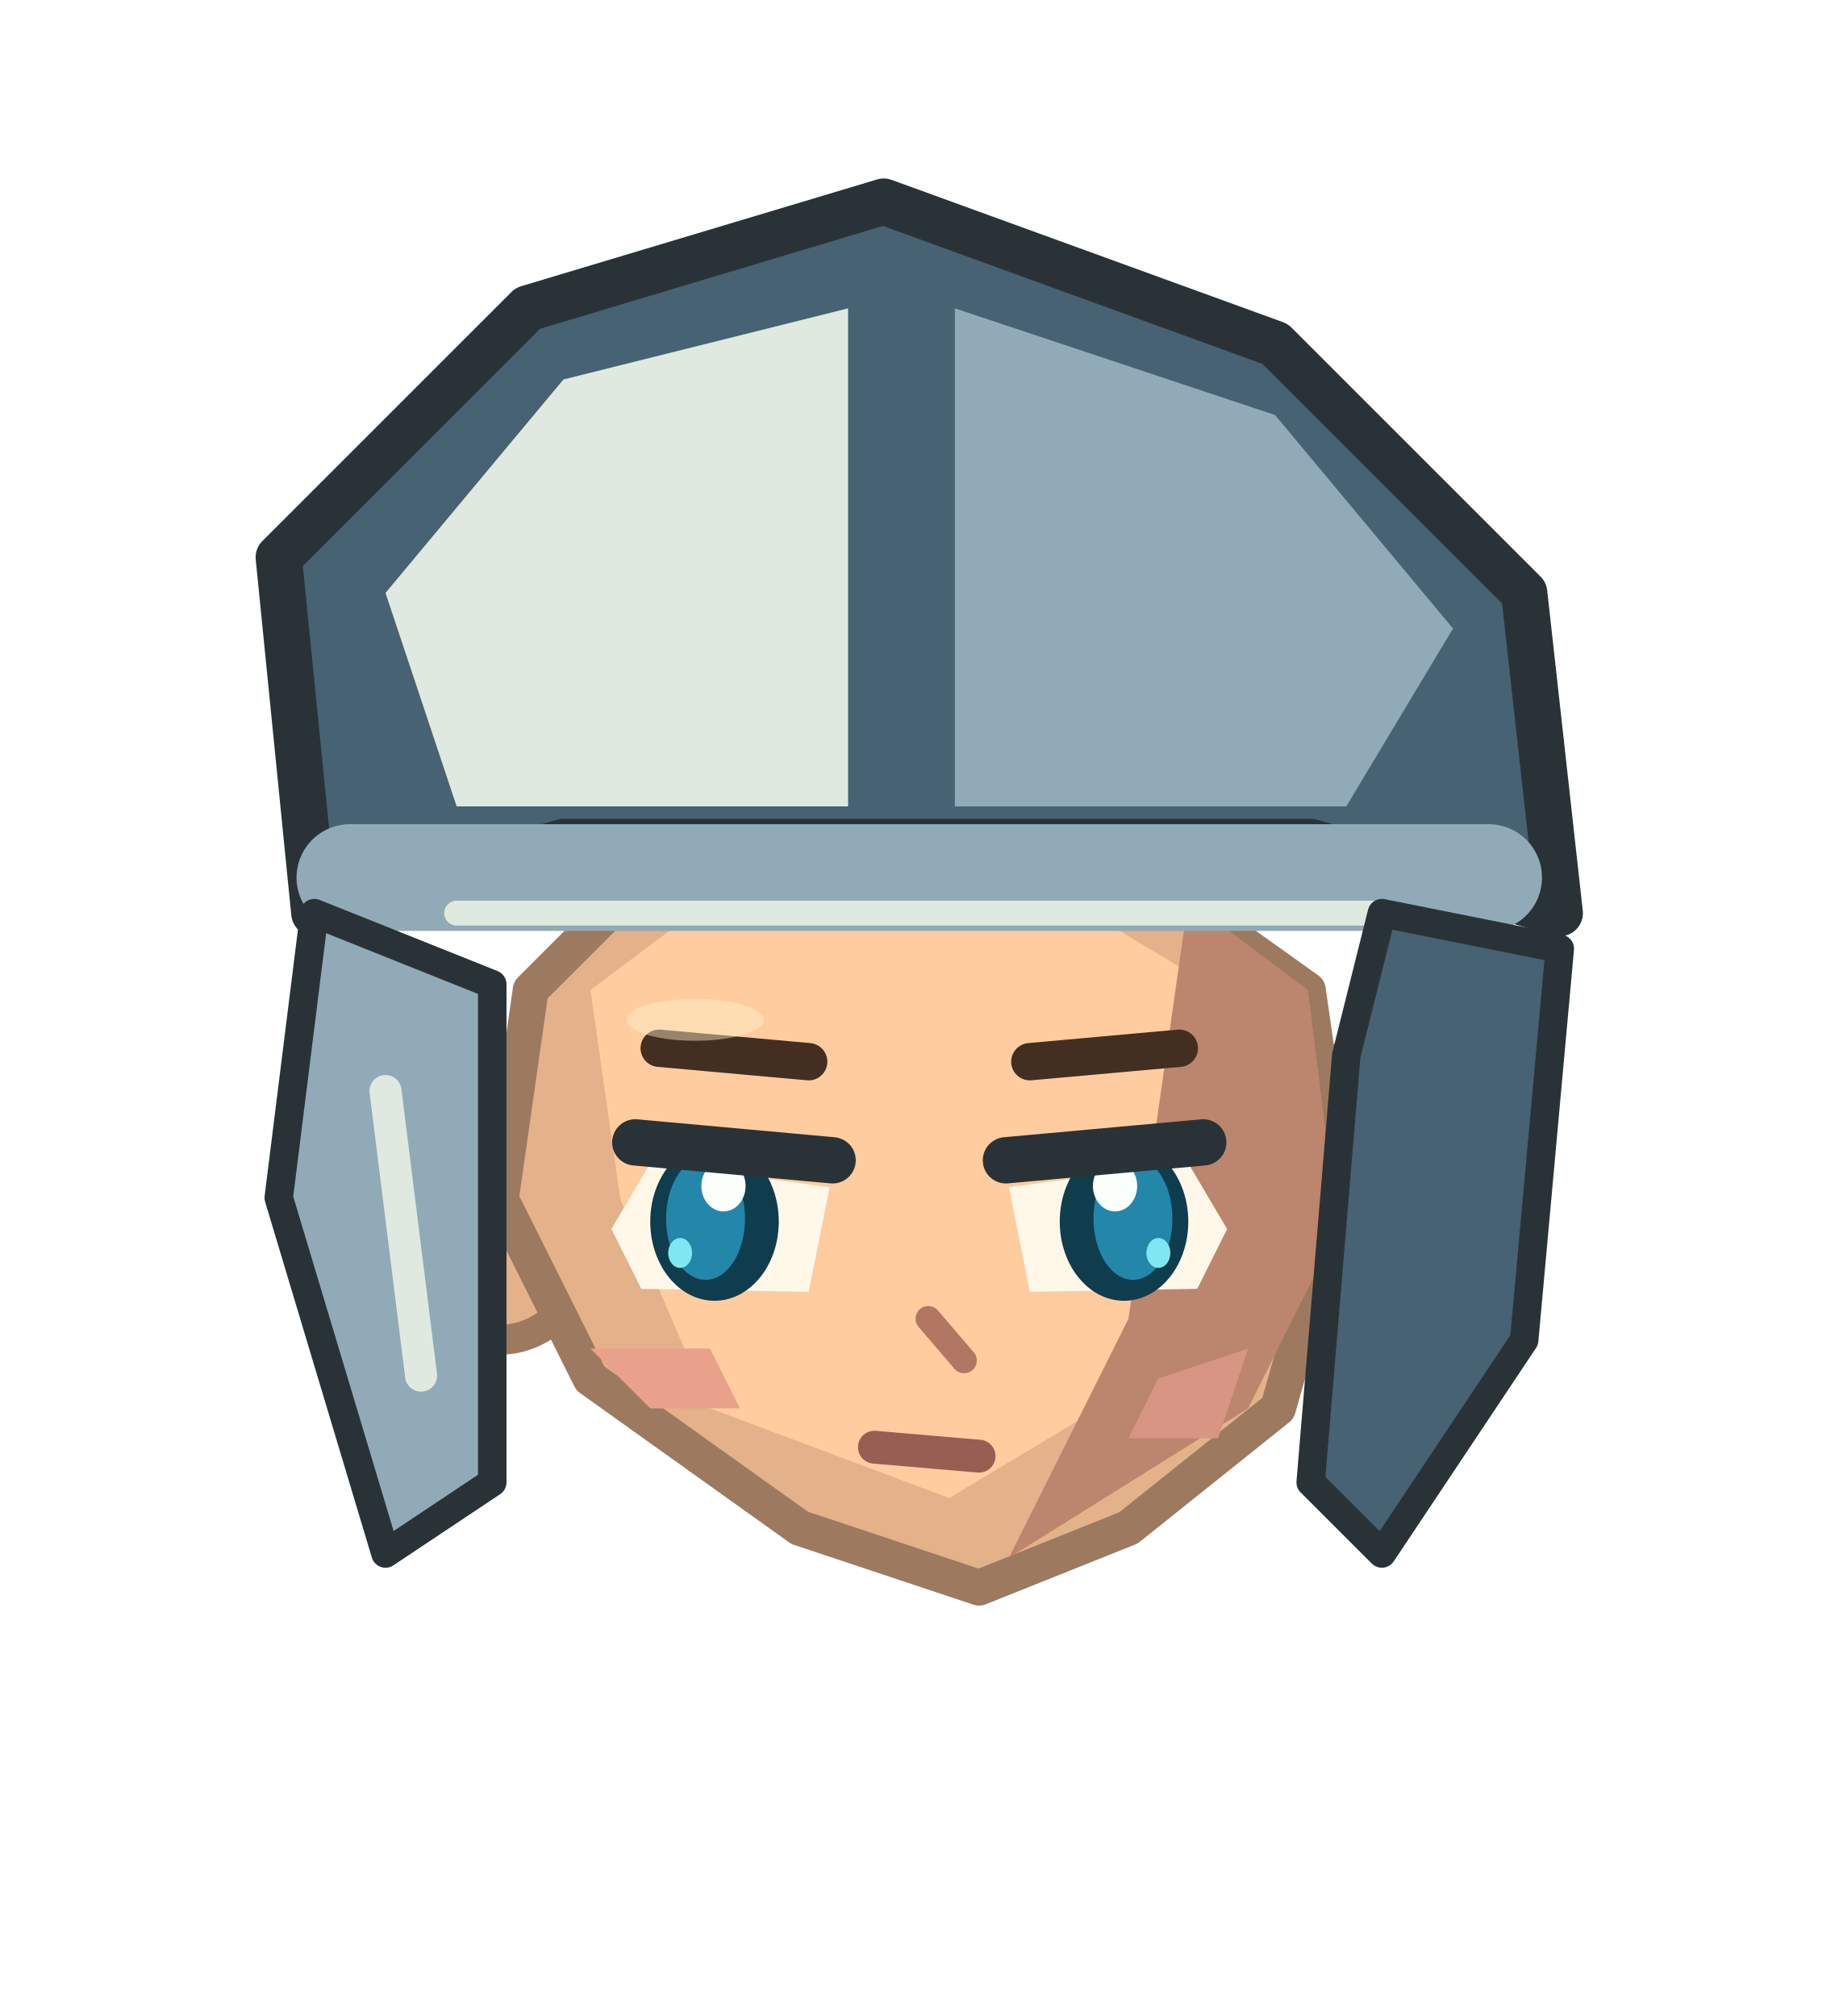
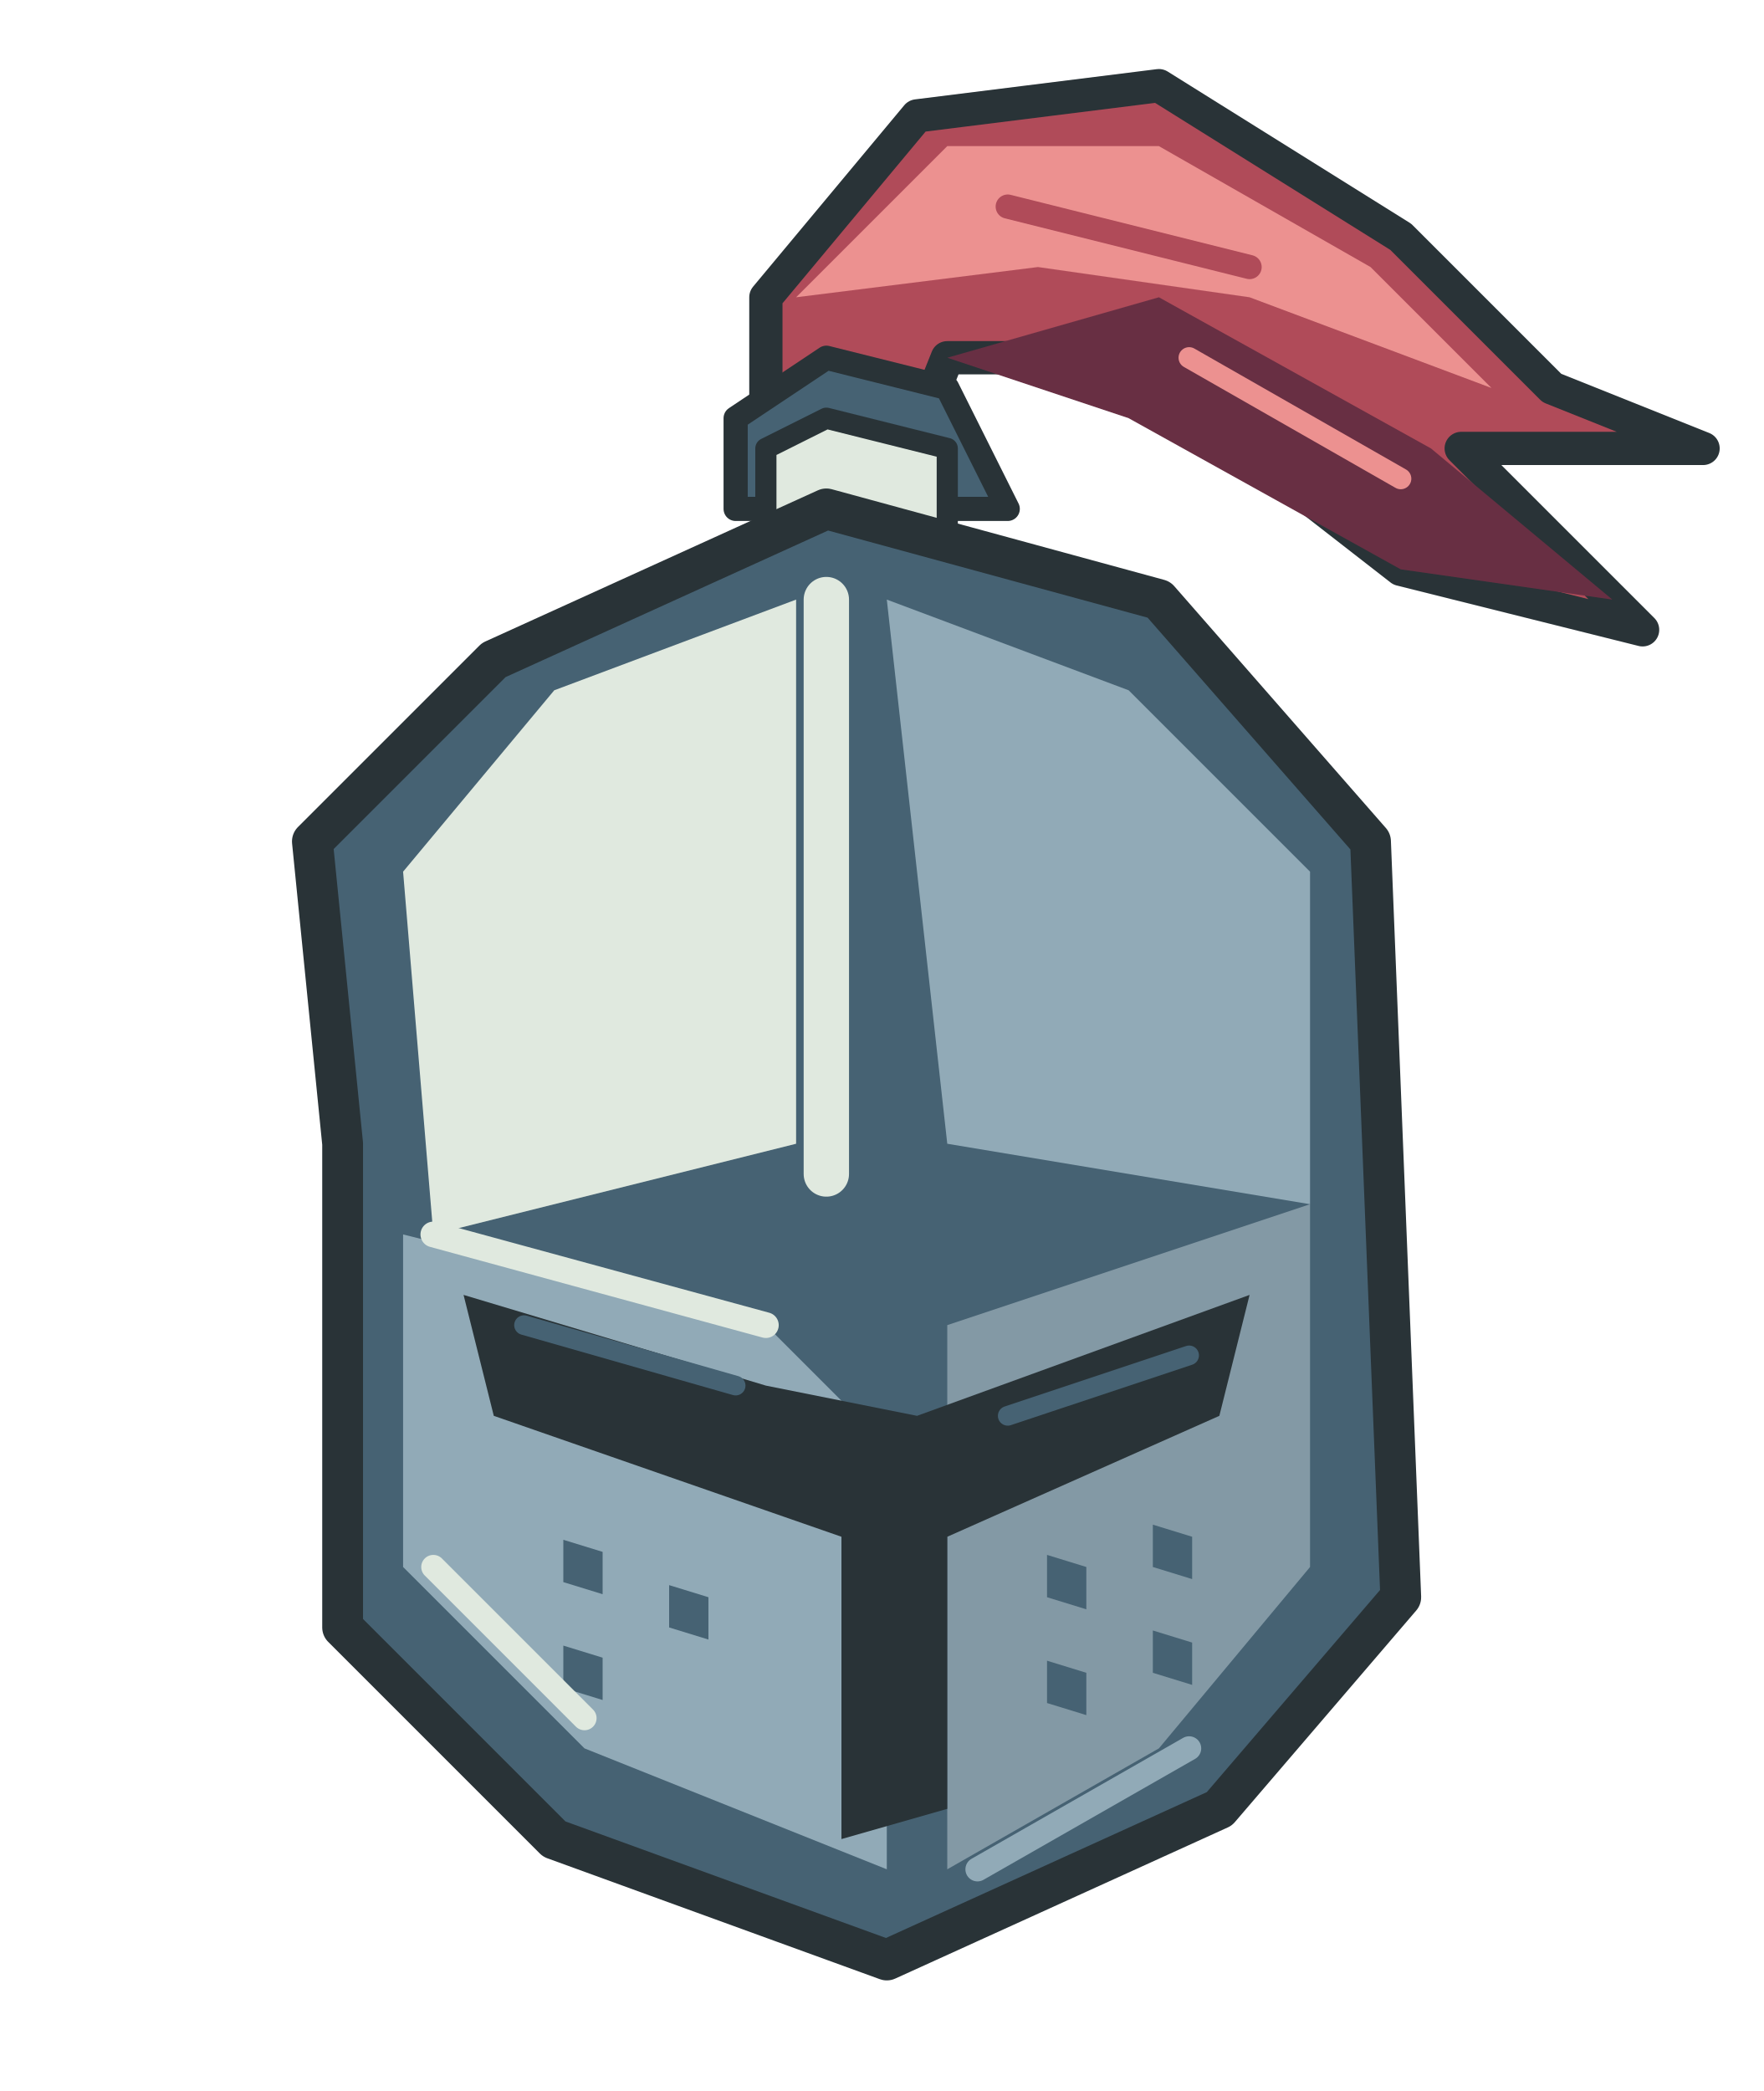
- <svg xmlns="http://www.w3.org/2000/svg" viewBox="-31 -38 62 68">
+ <svg xmlns="http://www.w3.org/2000/svg" viewBox="-34 -55 70 83">
  <defs />
-   <path d="M-10.6 -57 A3.4 4.7 0 1 0 -17.4 -57 A3.4 4.7 0 1 0 -10.6 -57 Z" transform="matrix(1.008 0 0 1.008 0 59.904)" fill="#e3b18a" opacity="1" />
-   <path d="M-10.6 -57 A3.4 4.7 0 1 0 -17.4 -57 A3.4 4.7 0 1 0 -10.6 -57 Z" transform="matrix(1.008 0 0 1.008 0 59.904)" fill="none" stroke="#9d7a5f" stroke-width="1" stroke-linecap="butt" stroke-linejoin="miter" opacity="1" />
-   <path d="M17.4 -57 A3.4 4.7 0 1 0 10.6 -57 A3.4 4.7 0 1 0 17.4 -57 Z" transform="matrix(1.008 0 0 1.008 0 59.904)" fill="#e3b18a" opacity="1" />
-   <path d="M17.4 -57 A3.4 4.7 0 1 0 10.6 -57 A3.4 4.7 0 1 0 17.4 -57 Z" transform="matrix(1.008 0 0 1.008 0 59.904)" fill="none" stroke="#9d7a5f" stroke-width="1" stroke-linecap="butt" stroke-linejoin="miter" opacity="1" />
-   <path d="M-13 -64 L-8 -69 L6 -69 L13 -64 L14 -57 L12 -50 L7 -46 L2 -44 L-4 -46 L-11 -51 L-14 -57 Z" transform="matrix(1.008 0 0 1.008 0 59.904)" fill="#e3b18a" opacity="1" />
-   <path d="M-13 -64 L-8 -69 L6 -69 L13 -64 L14 -57 L12 -50 L7 -46 L2 -44 L-4 -46 L-11 -51 L-14 -57 Z" transform="matrix(1.008 0 0 1.008 0 59.904)" fill="none" stroke="#9d7a5f" stroke-width="1.2" stroke-linecap="butt" stroke-linejoin="round" opacity="1" />
-   <path d="M-11 -64 L-7 -67 L5 -67 L10 -64 L10 -57 L6 -50 L1 -47 L-7 -50 L-10 -57 Z" transform="matrix(1.008 0 0 1.008 0 59.904)" fill="#ffcc9f" opacity="1" />
-   <path d="M9 -67 L13 -64 L14 -56 L11 -50 L3 -45 L7 -53 Z" transform="matrix(1.008 0 0 1.008 0 59.904)" fill="#bc856d" opacity="1" />
-   <path d="M-11 -52 L-9 -50 L-6 -50 L-7 -52 Z" transform="matrix(1.008 0 0 1.008 0 59.904)" fill="#e9a18b" opacity="1" />
-   <path d="M8 -51 L11 -52 L10 -49 L7 -49 Z" transform="matrix(1.008 0 0 1.008 0 59.904)" fill="#d99583" opacity="1" />
-   <path d="M-3.5 -1.4 L2.5 -2.2 L3.8 0 L2.8 2 L-2.8 2.1 Z" transform="matrix(-1.008 0 0 1.008 -6.552 3.456)" fill="#fff8e8" opacity="1" />
-   <path d="M2.5 -0.25 A2.15 2.65 0 1 0 -1.8 -0.25 A2.15 2.65 0 1 0 2.5 -0.25 Z" transform="matrix(-1.008 0 0 1.008 -6.552 3.456)" fill="#103d4d" opacity="1" />
-   <path d="M1.97 -0.35 A1.32 2.05 0 1 0 -0.67 -0.35 A1.32 2.05 0 1 0 1.97 -0.35 Z" transform="matrix(-1.008 0 0 1.008 -6.552 3.456)" fill="#2387aa" opacity="1" />
-   <path d="M0.79 -1.44 A0.74 0.85 0 1 0 -0.69 -1.44 A0.74 0.85 0 1 0 0.79 -1.44 Z" transform="matrix(-1.008 0 0 1.008 -6.552 3.456)" fill="#fafffb" opacity="1" />
-   <path d="M1.9 0.8 A0.4 0.5 0 1 0 1.1 0.8 A0.4 0.5 0 1 0 1.9 0.8 Z" transform="matrix(-1.008 0 0 1.008 -6.552 3.456)" fill="#7fe7f0" opacity="1" />
-   <path d="M-3.6 -2.3 L3 -2.9" transform="matrix(-1.008 0 0 1.008 -6.552 3.456)" fill="none" stroke="#293337" stroke-width="1.55" stroke-linecap="round" stroke-linejoin="round" opacity="1" />
-   <path d="M-2.8 -5.6 L2.2 -6.05" transform="matrix(-1.008 0 0 1.008 -6.552 3.456)" fill="none" stroke="#432f22" stroke-width="1.25" stroke-linecap="round" stroke-linejoin="round" opacity="1" />
-   <path d="M-3.5 -1.4 L2.5 -2.2 L3.8 0 L2.8 2 L-2.8 2.1 Z" transform="matrix(1.008 0 0 1.008 6.552 3.456)" fill="#fff8e8" opacity="1" />
-   <path d="M2.5 -0.25 A2.15 2.65 0 1 0 -1.8 -0.25 A2.15 2.65 0 1 0 2.5 -0.25 Z" transform="matrix(1.008 0 0 1.008 6.552 3.456)" fill="#103d4d" opacity="1" />
-   <path d="M1.97 -0.35 A1.32 2.05 0 1 0 -0.67 -0.35 A1.32 2.05 0 1 0 1.97 -0.35 Z" transform="matrix(1.008 0 0 1.008 6.552 3.456)" fill="#2387aa" opacity="1" />
-   <path d="M0.79 -1.44 A0.74 0.85 0 1 0 -0.69 -1.44 A0.74 0.85 0 1 0 0.79 -1.44 Z" transform="matrix(1.008 0 0 1.008 6.552 3.456)" fill="#fafffb" opacity="1" />
-   <path d="M1.9 0.8 A0.4 0.5 0 1 0 1.1 0.8 A0.4 0.5 0 1 0 1.9 0.8 Z" transform="matrix(1.008 0 0 1.008 6.552 3.456)" fill="#7fe7f0" opacity="1" />
-   <path d="M-3.6 -2.3 L3 -2.9" transform="matrix(1.008 0 0 1.008 6.552 3.456)" fill="none" stroke="#293337" stroke-width="1.55" stroke-linecap="round" stroke-linejoin="round" opacity="1" />
-   <path d="M-2.8 -5.6 L2.2 -6.05" transform="matrix(1.008 0 0 1.008 6.552 3.456)" fill="none" stroke="#432f22" stroke-width="1.25" stroke-linecap="round" stroke-linejoin="round" opacity="1" />
-   <path d="M0.3 -53 L1.5 -51.6" transform="matrix(1.008 0 0 1.008 0 59.904)" fill="none" stroke="#b27762" stroke-width="0.85" stroke-linecap="round" stroke-linejoin="round" opacity="1" />
-   <path d="M-1.5 -48.7 L2 -48.4" transform="matrix(1.008 0 0 1.008 0 59.904)" fill="none" stroke="#985e53" stroke-width="1.1" stroke-linecap="round" stroke-linejoin="round" opacity="1" />
-   <path d="M-5.2 -63 A2.3 0.7 0 1 0 -9.8 -63 A2.3 0.7 0 1 0 -5.2 -63 Z" transform="matrix(1.008 0 0 1.008 0 59.904)" fill="#fff3ca70" opacity="1" />
-   <path d="M-17 -6 L-18 -16 L-11 -23 L-1 -26 L10 -22 L17 -15 L18 -6 L11 -8 L-10 -8 Z" transform="matrix(1.2 0 0 1.2 0 0)" fill="#466273" opacity="1" />
-   <path d="M-17 -6 L-18 -16 L-11 -23 L-1 -26 L10 -22 L17 -15 L18 -6 L11 -8 L-10 -8 Z" transform="matrix(1.2 0 0 1.2 0 0)" fill="none" stroke="#293337" stroke-width="1.3" stroke-linecap="butt" stroke-linejoin="round" opacity="1" />
-   <path d="M-15 -15 L-10 -21 L-2 -23 L-2 -9 L-13 -9 Z" transform="matrix(1.2 0 0 1.2 0 0)" fill="#e0e9df" opacity="1" />
-   <path d="M1 -23 L10 -20 L15 -14 L12 -9 L1 -9 Z" transform="matrix(1.2 0 0 1.2 0 0)" fill="#91aab7" opacity="1" />
-   <path d="M-16 -7 L16 -7" transform="matrix(1.2 0 0 1.2 0 0)" fill="none" stroke="#91aab7" stroke-width="3" stroke-linecap="round" stroke-linejoin="round" opacity="1" />
-   <path d="M-13 -6 L13 -6" transform="matrix(1.2 0 0 1.2 0 0)" fill="none" stroke="#e0e9df" stroke-width="0.7" stroke-linecap="round" stroke-linejoin="round" opacity="1" />
-   <path d="M-17 -6 L-12 -4 L-12 10 L-15 12 L-18 2 Z" transform="matrix(1.2 0 0 1.2 0 0)" fill="#91aab7" opacity="1" />
-   <path d="M-17 -6 L-12 -4 L-12 10 L-15 12 L-18 2 Z" transform="matrix(1.2 0 0 1.2 0 0)" fill="none" stroke="#293337" stroke-width="0.8" stroke-linecap="round" stroke-linejoin="round" opacity="1" />
-   <path d="M13 -6 L18 -5 L17 6 L13 12 L11 10 L12 -2 Z" transform="matrix(1.2 0 0 1.2 0 0)" fill="#466273" opacity="1" />
-   <path d="M13 -6 L18 -5 L17 6 L13 12 L11 10 L12 -2 Z" transform="matrix(1.2 0 0 1.2 0 0)" fill="none" stroke="#293337" stroke-width="0.8" stroke-linecap="round" stroke-linejoin="round" opacity="1" />
-   <path d="M-15 -1 L-14 7" transform="matrix(1.2 0 0 1.2 0 0)" fill="none" stroke="#e0e9df" stroke-width="0.9" stroke-linecap="round" stroke-linejoin="round" opacity="1" />
+   <path d="M-3 -29 L-3 -36 L2 -42 L10 -43 L18 -38 L23 -33 L28 -31 L20 -31 L26 -25 L18 -27 L9 -34 L3 -34 L1 -29 Z" transform="matrix(1.2 0 0 1.2 0 0)" fill="#b04b59" opacity="1" />
+   <path d="M-3 -29 L-3 -36 L2 -42 L10 -43 L18 -38 L23 -33 L28 -31 L20 -31 L26 -25 L18 -27 L9 -34 L3 -34 L1 -29 Z" transform="matrix(1.2 0 0 1.2 0 0)" fill="none" stroke="#293337" stroke-width="1.1" stroke-linecap="butt" stroke-linejoin="round" opacity="1" />
+   <path d="M-2 -36 L3 -41 L10 -41 L17 -37 L21 -33 L13 -36 L6 -37 Z" transform="matrix(1.2 0 0 1.2 0 0)" fill="#ec9190" opacity="1" />
+   <path d="M3 -34 L10 -36 L19 -31 L25 -26 L18 -27 L9 -32 Z" transform="matrix(1.2 0 0 1.2 0 0)" fill="#682f43" opacity="1" />
+   <path d="M5 -39 L13 -37" transform="matrix(1.2 0 0 1.2 0 0)" fill="none" stroke="#b04b59" stroke-width="0.8" stroke-linecap="round" stroke-linejoin="round" opacity="1" />
+   <path d="M11 -34 L18 -30" transform="matrix(1.2 0 0 1.2 0 0)" fill="none" stroke="#ec9190" stroke-width="0.7" stroke-linecap="round" stroke-linejoin="round" opacity="1" />
+   <path d="M-4 -29 L-4 -32 L-1 -34 L3 -33 L5 -29 Z" transform="matrix(1.2 0 0 1.2 0 0)" fill="#466273" opacity="1" />
+   <path d="M-4 -29 L-4 -32 L-1 -34 L3 -33 L5 -29 Z" transform="matrix(1.2 0 0 1.2 0 0)" fill="none" stroke="#293337" stroke-width="0.8" stroke-linecap="round" stroke-linejoin="round" opacity="1" />
+   <path d="M-3 -31 L-1 -32 L3 -31 L3 -28 L-3 -28 Z" transform="matrix(1.2 0 0 1.2 0 0)" fill="#e0e9df" opacity="1" />
+   <path d="M-3 -31 L-1 -32 L3 -31 L3 -28 L-3 -28 Z" transform="matrix(1.2 0 0 1.2 0 0)" fill="none" stroke="#293337" stroke-width="0.7" stroke-linecap="round" stroke-linejoin="round" opacity="1" />
+   <path d="M-17 -8 L-18 -18 L-12 -24 L-1 -29 L10 -26 L17 -18 L18 7 L12 14 L1 19 L-10 15 L-17 8 Z" transform="matrix(1.2 0 0 1.2 0 0)" fill="#466273" opacity="1" />
+   <path d="M-17 -8 L-18 -18 L-12 -24 L-1 -29 L10 -26 L17 -18 L18 7 L12 14 L1 19 L-10 15 L-17 8 Z" transform="matrix(1.2 0 0 1.2 0 0)" fill="none" stroke="#293337" stroke-width="1.35" stroke-linecap="round" stroke-linejoin="round" opacity="1" />
+   <path d="M-15 -17 L-10 -23 L-2 -26 L-2 -8 L-14 -5 Z" transform="matrix(1.2 0 0 1.2 0 0)" fill="#e0e9df" opacity="1" />
+   <path d="M1 -26 L9 -23 L15 -17 L15 -6 L3 -8 Z" transform="matrix(1.2 0 0 1.2 0 0)" fill="#91aab7" opacity="1" />
+   <path d="M-15 -5 L-3 -2 L1 2 L1 16 L-9 12 L-15 6 Z" transform="matrix(1.2 0 0 1.2 0 0)" fill="#91aab7" opacity="1" />
+   <path d="M3 -2 L15 -6 L15 6 L10 12 L3 16 Z" transform="matrix(1.2 0 0 1.2 0 0)" fill="#8399a5" opacity="1" />
+   <path d="M-1 -26 L-1 -7" transform="matrix(1.2 0 0 1.2 0 0)" fill="none" stroke="#e0e9df" stroke-width="1.5" stroke-linecap="round" stroke-linejoin="round" opacity="1" />
+   <path d="M-14 -5 L-3 -2" transform="matrix(1.2 0 0 1.2 0 0)" fill="none" stroke="#e0e9df" stroke-width="0.85" stroke-linecap="round" stroke-linejoin="round" opacity="1" />
+   <path d="M-13 -3 L-3 0 L2 1 L13 -3 L12 1 L3 5 L3 14 L-0.5 15 L-0.5 5 L-12 1 Z" transform="matrix(1.2 0 0 1.2 0 0)" fill="#293337" opacity="1" />
+   <path d="M-11 -2 L-4 0" transform="matrix(1.2 0 0 1.2 0 0)" fill="none" stroke="#466273" stroke-width="0.65" stroke-linecap="round" stroke-linejoin="round" opacity="1" />
+   <path d="M5 1 L11 -1" transform="matrix(1.2 0 0 1.2 0 0)" fill="none" stroke="#466273" stroke-width="0.65" stroke-linecap="round" stroke-linejoin="round" opacity="1" />
+   <path d="M-9.7 5.1 L-8.4 5.5 L-8.4 6.9 L-9.7 6.5 Z" transform="matrix(1.2 0 0 1.2 0 0)" fill="#466273" opacity="1" />
+   <path d="M-6.2 6.6 L-4.9 7 L-4.9 8.4 L-6.2 8 Z" transform="matrix(1.2 0 0 1.2 0 0)" fill="#466273" opacity="1" />
+   <path d="M-9.7 8.6 L-8.4 9 L-8.4 10.4 L-9.7 10 Z" transform="matrix(1.2 0 0 1.2 0 0)" fill="#466273" opacity="1" />
+   <path d="M6.3 5.6 L7.6 6 L7.6 7.4 L6.3 7 Z" transform="matrix(1.2 0 0 1.2 0 0)" fill="#466273" opacity="1" />
+   <path d="M9.8 4.6 L11.1 5 L11.1 6.4 L9.8 6 Z" transform="matrix(1.2 0 0 1.2 0 0)" fill="#466273" opacity="1" />
+   <path d="M6.3 9.1 L7.6 9.5 L7.6 10.9 L6.3 10.5 Z" transform="matrix(1.2 0 0 1.2 0 0)" fill="#466273" opacity="1" />
+   <path d="M9.8 8.1 L11.1 8.5 L11.1 9.9 L9.8 9.5 Z" transform="matrix(1.2 0 0 1.2 0 0)" fill="#466273" opacity="1" />
+   <path d="M-14 6 L-9 11" transform="matrix(1.2 0 0 1.2 0 0)" fill="none" stroke="#e0e9df" stroke-width="0.8" stroke-linecap="round" stroke-linejoin="round" opacity="1" />
+   <path d="M4 16 L11 12" transform="matrix(1.2 0 0 1.2 0 0)" fill="none" stroke="#91aab7" stroke-width="0.8" stroke-linecap="round" stroke-linejoin="round" opacity="1" />
</svg>
